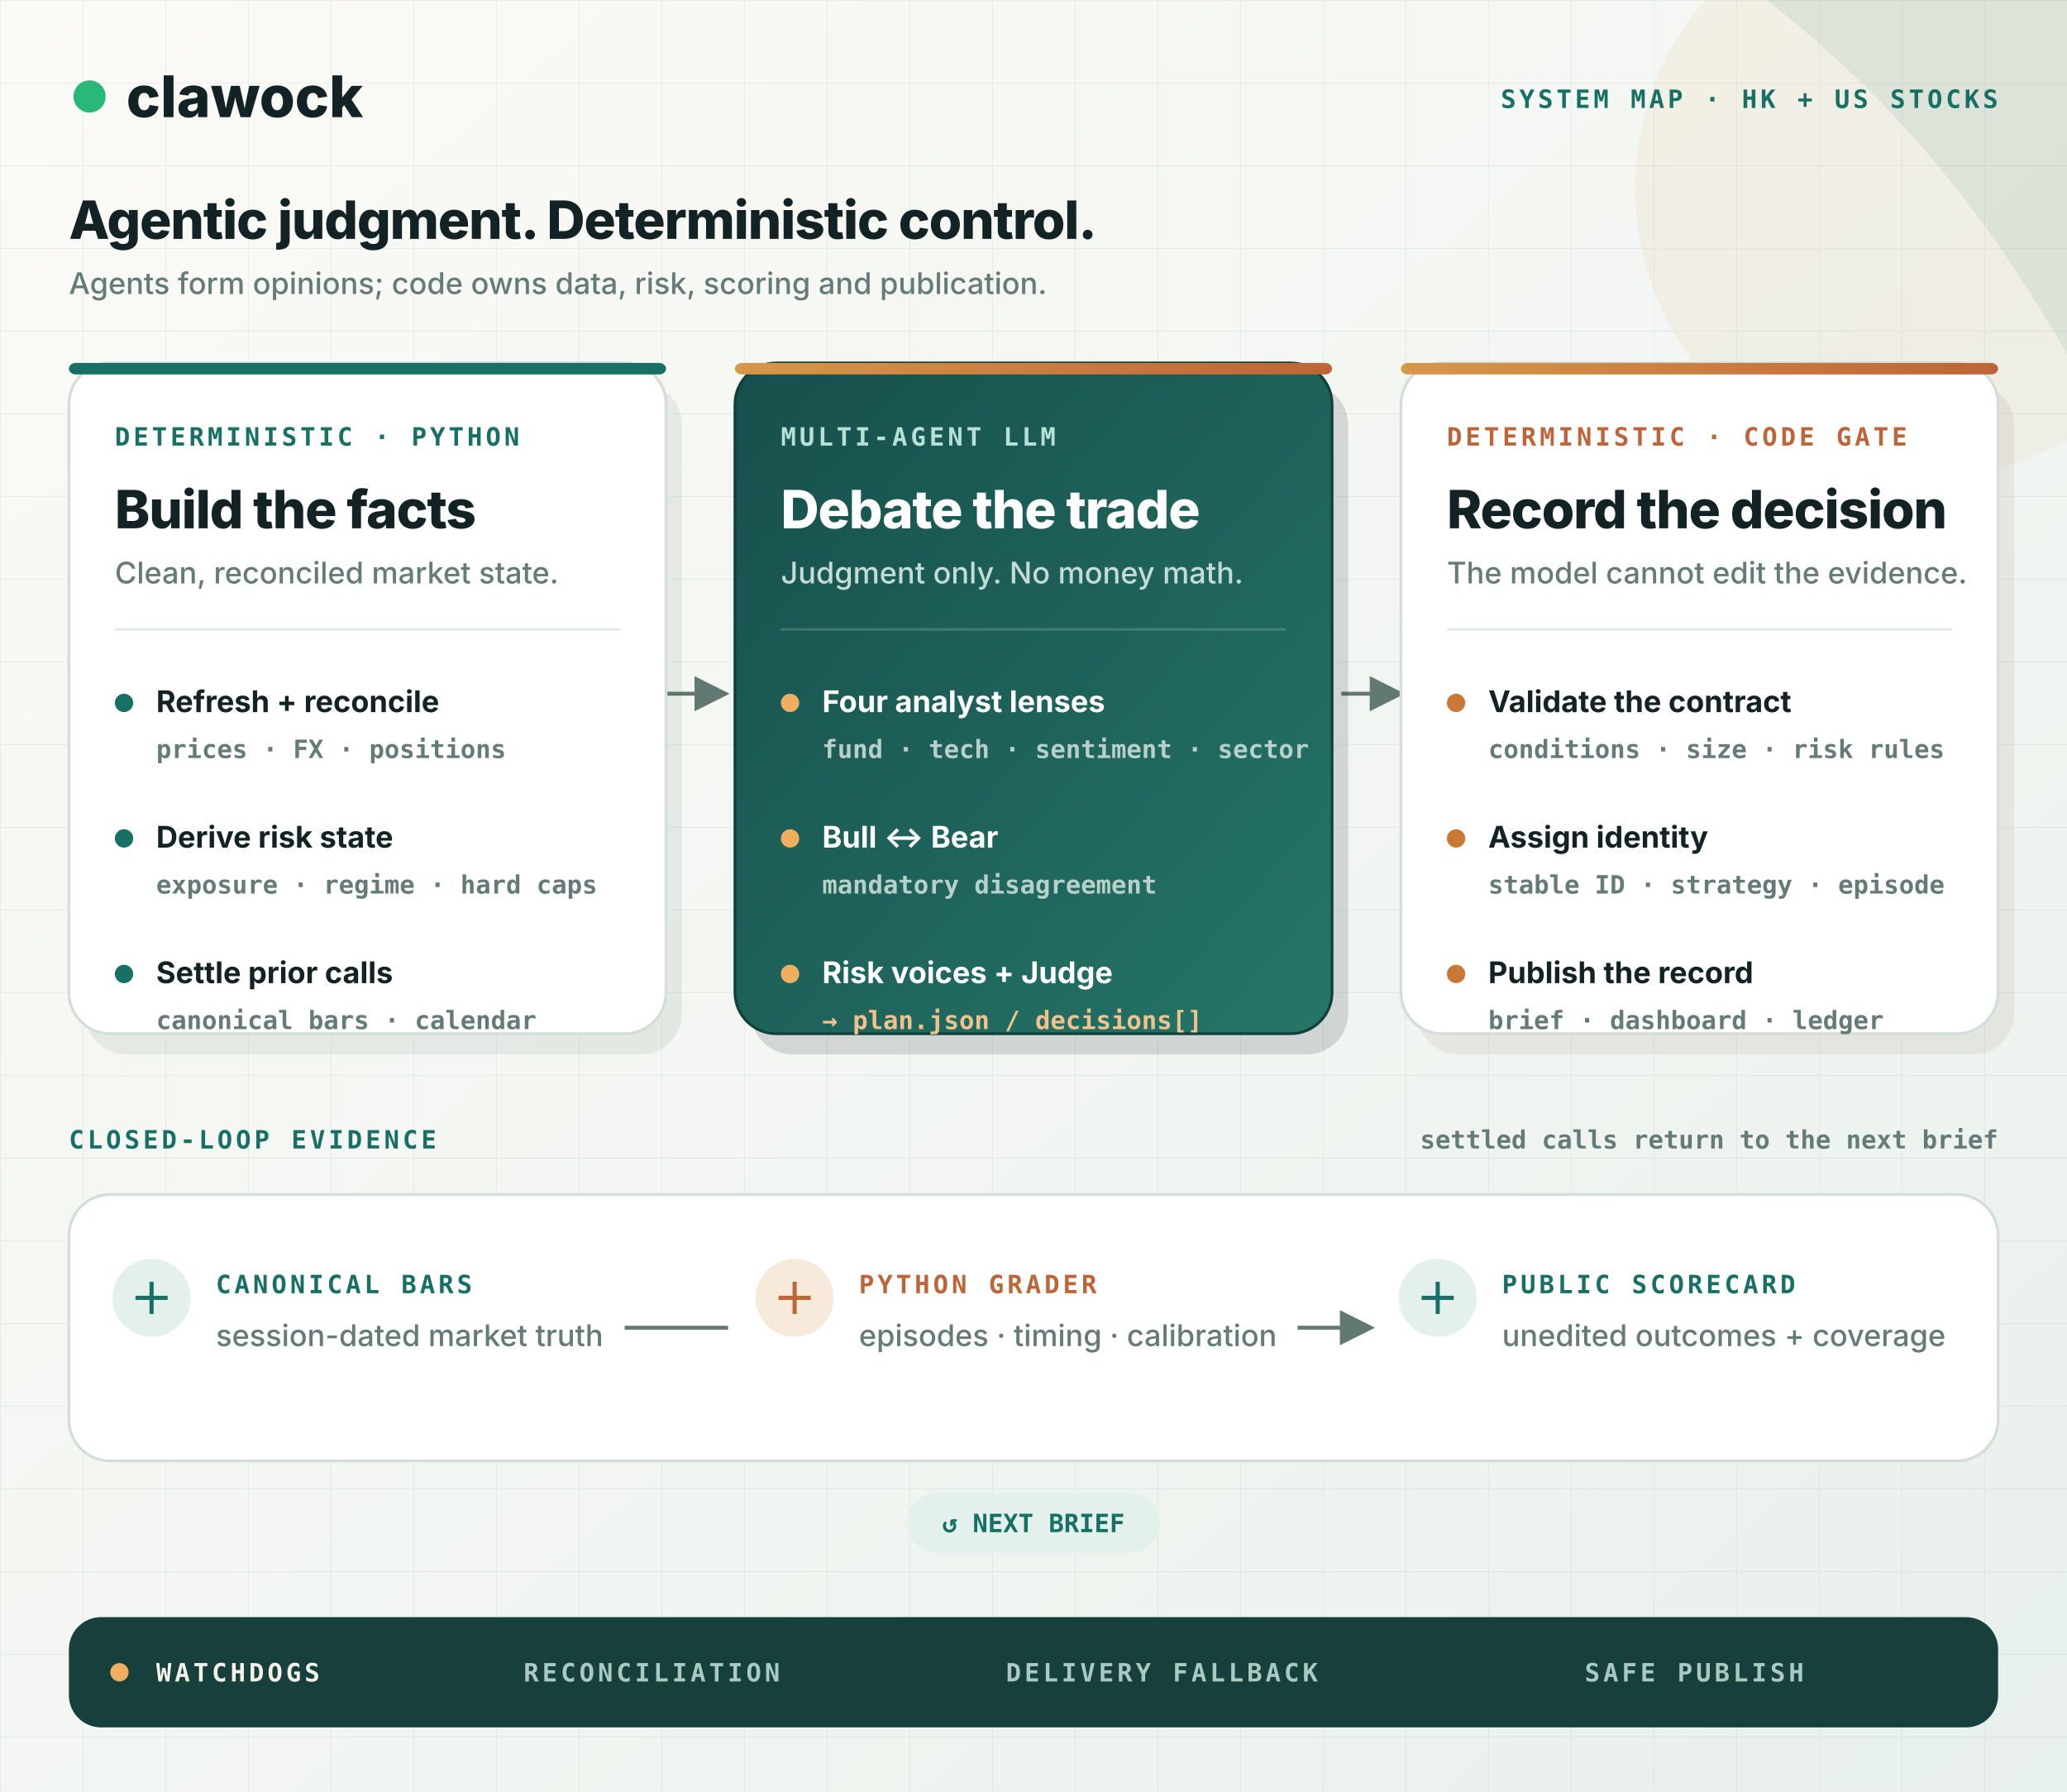
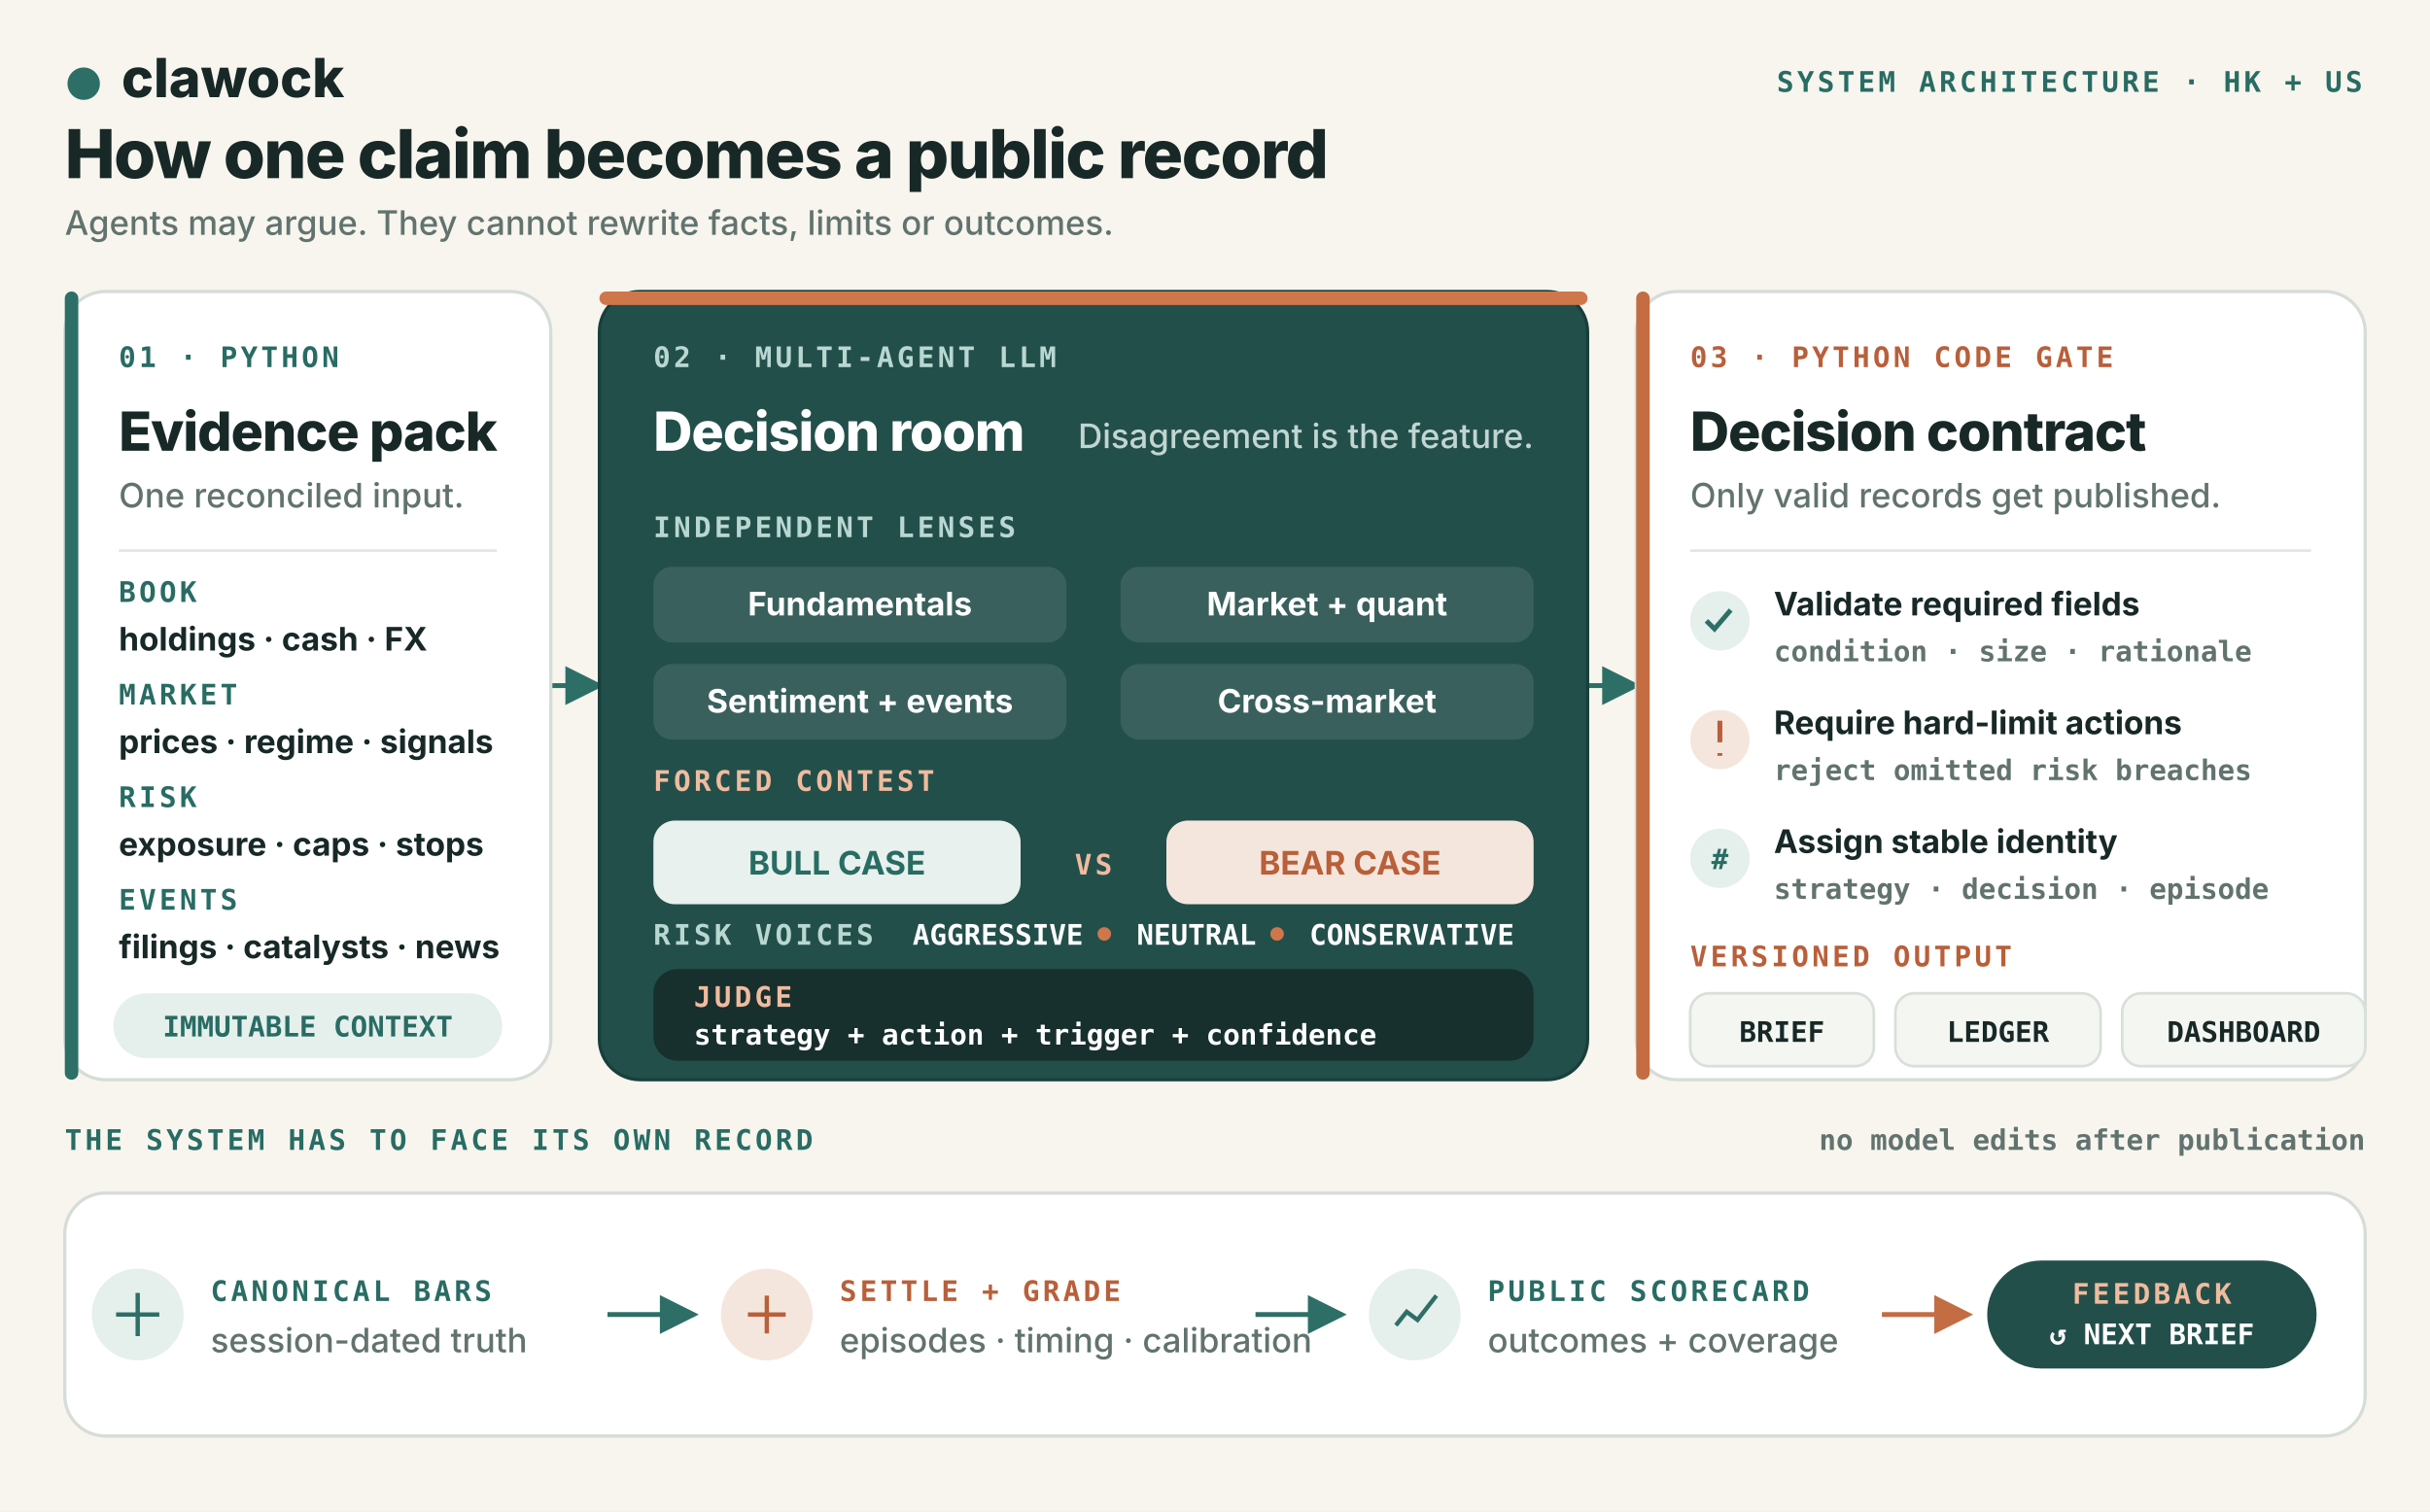
- <svg xmlns="http://www.w3.org/2000/svg" width="900" height="780" viewBox="0 0 900 780" role="img" aria-labelledby="title desc">
+ <svg xmlns="http://www.w3.org/2000/svg" width="900" height="560" viewBox="0 0 900 560" role="img" aria-labelledby="title desc">
  <defs>
-     <linearGradient id="page" x1="0" y1="0" x2="1" y2="1">
-       <stop offset="0" stop-color="#fbfaf6" />
-       <stop offset=".6" stop-color="#f1f5f1" />
-       <stop offset="1" stop-color="#e8f0eb" />
-     </linearGradient>
-     <linearGradient id="agent" x1="0" y1="0" x2="1" y2="1">
-       <stop offset="0" stop-color="#174f4c" />
-       <stop offset="1" stop-color="#257568" />
-     </linearGradient>
-     <linearGradient id="warm" x1="0" y1="0" x2="1" y2="0">
-       <stop offset="0" stop-color="#d79749" />
-       <stop offset="1" stop-color="#bd6538" />
-     </linearGradient>
-     <pattern id="grid" width="36" height="36" patternUnits="userSpaceOnUse">
-       <path d="M36 0H0V36" fill="none" stroke="#42655f" stroke-width=".6" opacity=".10" />
-     </pattern>
-     <marker id="arrow" markerWidth="9" markerHeight="9" refX="8" refY="4.5" orient="auto">
-       <path d="M0 0L9 4.5L0 9Z" fill="#627873" />
+     <marker id="arrow-green" markerWidth="8" markerHeight="8" refX="7" refY="4" orient="auto">
+       <path d="M0 0L8 4L0 8Z" fill="#2d6f67" />
    </marker>
-     <marker id="arrowGreen" markerWidth="9" markerHeight="9" refX="8" refY="4.5" orient="auto">
-       <path d="M0 0L9 4.5L0 9Z" fill="#247064" />
+     <marker id="arrow-warm" markerWidth="8" markerHeight="8" refX="7" refY="4" orient="auto">
+       <path d="M0 0L8 4L0 8Z" fill="#c46d43" />
    </marker>
    <style>
      .sans{font-family:Inter,-apple-system,BlinkMacSystemFont,"Segoe UI",Arial,sans-serif}
      .mono{font-family:"SFMono-Regular",Consolas,"Liberation Mono",monospace}
-       .ink{fill:#132325}.muted{fill:#657b78}.green{fill:#176f66}.amber{fill:#bd6538}
-       .eyebrow{font:800 11px "SFMono-Regular",Consolas,monospace;letter-spacing:1.45px}
-       .heading{font:800 23px Inter,-apple-system,"Segoe UI",Arial,sans-serif;letter-spacing:-.4px}
-       .body{font:500 13px Inter,-apple-system,"Segoe UI",Arial,sans-serif}
-       .item{font:700 13px Inter,-apple-system,"Segoe UI",Arial,sans-serif}
-       .micro{font:600 11px "SFMono-Regular",Consolas,monospace}
-       .card{fill:#fff;stroke:#d3ded8;stroke-width:1.2}
-       .wire{fill:none;stroke:#627873;stroke-width:1.7;marker-end:url(#arrow)}
+       .ink{fill:#172827}.muted{fill:#62736f}.green{fill:#286c64}.warm{fill:#b95f3a}
+       .kicker{font:700 10.5px "SFMono-Regular",Consolas,monospace;letter-spacing:1.2px}
+       .title{font:800 25px Inter,-apple-system,"Segoe UI",Arial,sans-serif;letter-spacing:-.55px}
+       .stage{font:800 20px Inter,-apple-system,"Segoe UI",Arial,sans-serif;letter-spacing:-.35px}
+       .body{font:500 12.5px Inter,-apple-system,"Segoe UI",Arial,sans-serif}
+       .label{font:750 12px Inter,-apple-system,"Segoe UI",Arial,sans-serif}
+       .micro{font:600 10.5px "SFMono-Regular",Consolas,monospace}
+       .card{fill:#fff;stroke:#d6ddd8;stroke-width:1.2}
+       .chip{fill:#f4f6f2;stroke:#d8e0da;stroke-width:1}
+       .wire{fill:none;stroke:#2d6f67;stroke-width:1.8;marker-end:url(#arrow-green)}
    </style>
  </defs>
-   <rect width="900" height="780" fill="url(#page)" />
-   <rect width="900" height="780" fill="url(#grid)" />
-   <path d="M710-40C825 28 886 112 944 242V-40Z" fill="#176f66" opacity=".10" />
-   <circle cx="838" cy="82" r="126" fill="#d79749" opacity=".08" />
+   <rect width="900" height="560" fill="#f7f5ee" />
  <g class="sans">
-     <circle cx="39" cy="42" r="7" fill="#28b978" />
-     <text x="55" y="51" font-size="25" font-weight="800" class="ink">clawock</text>
-     <text x="870" y="47" text-anchor="end" class="eyebrow green">SYSTEM MAP · HK + US STOCKS</text>
-     <text x="30" y="104" class="heading ink">Agentic judgment. Deterministic control.</text>
-     <text x="30" y="128" class="body muted">Agents form opinions; code owns data, risk, scoring and publication.</text>
+     <circle cx="31" cy="31" r="6" fill="#2d6f67" />
+     <text x="45" y="36" font-size="20" font-weight="800" class="ink">clawock</text>
+     <text x="875" y="34" text-anchor="end" class="kicker green">SYSTEM ARCHITECTURE · HK + US</text>
+     <text x="24" y="66" class="title ink">How one claim becomes a public record</text>
+     <text x="24" y="87" class="body muted">Agents may argue. They cannot rewrite facts, limits or outcomes.</text>
  </g>
-   <path d="M290 302H316" class="wire" />
-   <path d="M584 302H610" class="wire" />
-   <g transform="translate(30 158)">
-     <rect x="7" y="9" width="260" height="292" rx="18" fill="#173d39" opacity=".08" />
-     <rect class="card" width="260" height="292" rx="18" />
-     <rect width="260" height="5" rx="3" fill="#176f66" />
-     <text x="20" y="36" class="eyebrow green">DETERMINISTIC · PYTHON</text>
-     <text x="20" y="72" class="heading ink">Build the facts</text>
-     <text x="20" y="96" class="body muted">Clean, reconciled market state.</text>
-     <path d="M20 116H240" stroke="#e1e8e3" />
-     <circle cx="24" cy="148" r="4" fill="#176f66" />
-     <text x="38" y="152" class="item ink">Refresh + reconcile</text>
-     <text x="38" y="172" class="micro muted">prices · FX · positions</text>
-     <circle cx="24" cy="207" r="4" fill="#176f66" />
-     <text x="38" y="211" class="item ink">Derive risk state</text>
-     <text x="38" y="231" class="micro muted">exposure · regime · hard caps</text>
-     <circle cx="24" cy="266" r="4" fill="#176f66" />
-     <text x="38" y="270" class="item ink">Settle prior calls</text>
-     <text x="38" y="290" class="micro muted">canonical bars · calendar</text>
+   <path d="M204 254H222" class="wire" />
+   <path d="M588 254H606" class="wire" />
+   <g transform="translate(24 108)" class="sans">
+     <rect class="card" width="180" height="292" rx="15" />
+     <rect width="5" height="292" rx="2.5" fill="#2d6f67" />
+     <text x="20" y="28" class="kicker green">01 · PYTHON</text>
+     <text x="20" y="59" class="stage ink">Evidence pack</text>
+     <text x="20" y="80" class="body muted">One reconciled input.</text>
+     <path d="M20 96H160" stroke="#e2e7e2" />
+     <text x="20" y="115" class="kicker green">BOOK</text>
+     <text x="20" y="133" class="label ink">holdings · cash · FX</text>
+     <text x="20" y="153" class="kicker green">MARKET</text>
+     <text x="20" y="171" class="label ink">prices · regime · signals</text>
+     <text x="20" y="191" class="kicker green">RISK</text>
+     <text x="20" y="209" class="label ink">exposure · caps · stops</text>
+     <text x="20" y="229" class="kicker green">EVENTS</text>
+     <text x="20" y="247" class="label ink">filings · catalysts · news</text>
+     <rect x="18" y="260" width="144" height="24" rx="12" fill="#e5efeb" />
+     <text x="90" y="276" text-anchor="middle" class="micro green">IMMUTABLE CONTEXT</text>
  </g>
-   <g transform="translate(320 158)">
-     <rect x="7" y="9" width="260" height="292" rx="18" fill="#132325" opacity=".15" />
-     <rect width="260" height="292" rx="18" fill="url(#agent)" stroke="#113f3b" stroke-width="1.2" />
-     <rect width="260" height="5" rx="3" fill="url(#warm)" />
-     <text x="20" y="36" class="eyebrow" fill="#b7e1d7">MULTI-AGENT LLM</text>
-     <text x="20" y="72" class="heading" fill="#fff">Debate the trade</text>
-     <text x="20" y="96" class="body" fill="#c5dbd6">Judgment only. No money math.</text>
-     <path d="M20 116H240" stroke="#fff" opacity=".18" />
-     <circle cx="24" cy="148" r="4" fill="#f0ae61" />
-     <text x="38" y="152" class="item" fill="#fff">Four analyst lenses</text>
-     <text x="38" y="172" class="micro" fill="#b7d0ca">fund · tech · sentiment · sector</text>
-     <circle cx="24" cy="207" r="4" fill="#f0ae61" />
-     <text x="38" y="211" class="item" fill="#fff">Bull ↔ Bear</text>
-     <text x="38" y="231" class="micro" fill="#b7d0ca">mandatory disagreement</text>
-     <circle cx="24" cy="266" r="4" fill="#f0ae61" />
-     <text x="38" y="270" class="item" fill="#fff">Risk voices + Judge</text>
-     <text x="38" y="290" class="micro" fill="#f0c28e">→ plan.json / decisions[]</text>
+   <g transform="translate(222 108)" class="sans">
+     <rect width="366" height="292" rx="15" fill="#234f4b" stroke="#183f3b" stroke-width="1.2" />
+     <rect width="366" height="5" rx="2.5" fill="#cf774b" />
+     <text x="20" y="28" class="kicker" fill="#b9d7d1">02 · MULTI-AGENT LLM</text>
+     <text x="20" y="59" class="stage" fill="#fff">Decision room</text>
+     <text x="346" y="58" text-anchor="end" class="body" fill="#c1d5d1">Disagreement is the feature.</text>
+     <text x="20" y="91" class="kicker" fill="#b9d7d1">INDEPENDENT LENSES</text>
+     <g transform="translate(20 102)">
+       <rect width="153" height="28" rx="7" fill="#fff" opacity=".10" />
+       <text x="76.5" y="18" text-anchor="middle" class="label" fill="#fff">Fundamentals</text>
+       <rect x="173" width="153" height="28" rx="7" fill="#fff" opacity=".10" />
+       <text x="249.5" y="18" text-anchor="middle" class="label" fill="#fff">Market + quant</text>
+       <rect y="36" width="153" height="28" rx="7" fill="#fff" opacity=".10" />
+       <text x="76.5" y="54" text-anchor="middle" class="label" fill="#fff">Sentiment + events</text>
+       <rect x="173" y="36" width="153" height="28" rx="7" fill="#fff" opacity=".10" />
+       <text x="249.5" y="54" text-anchor="middle" class="label" fill="#fff">Cross-market</text>
+     </g>
+     <text x="20" y="185" class="kicker" fill="#f0bb9e">FORCED CONTEST</text>
+     <rect x="20" y="196" width="136" height="31" rx="8" fill="#e8f1ed" />
+     <text x="88" y="216" text-anchor="middle" class="label green">BULL CASE</text>
+     <text x="183" y="216" text-anchor="middle" class="kicker" fill="#f0bb9e">VS</text>
+     <rect x="210" y="196" width="136" height="31" rx="8" fill="#f5e6dd" />
+     <text x="278" y="216" text-anchor="middle" class="label warm">BEAR CASE</text>
+     <text x="20" y="242" class="kicker" fill="#b9d7d1">RISK VOICES</text>
+     <text x="116" y="242" class="micro" fill="#fff">AGGRESSIVE</text>
+     <circle cx="187" cy="238" r="2.5" fill="#cf774b" />
+     <text x="199" y="242" class="micro" fill="#fff">NEUTRAL</text>
+     <circle cx="251" cy="238" r="2.5" fill="#cf774b" />
+     <text x="263" y="242" class="micro" fill="#fff">CONSERVATIVE</text>
+     <rect x="20" y="251" width="326" height="34" rx="9" fill="#172f2d" />
+     <text x="35" y="265" class="kicker" fill="#f0bb9e">JUDGE</text>
+     <text x="35" y="279" class="micro" fill="#fff">strategy + action + trigger + confidence</text>
  </g>
-   <g transform="translate(610 158)">
-     <rect x="7" y="9" width="260" height="292" rx="18" fill="#6e3b24" opacity=".08" />
-     <rect class="card" width="260" height="292" rx="18" />
-     <rect width="260" height="5" rx="3" fill="url(#warm)" />
-     <text x="20" y="36" class="eyebrow amber">DETERMINISTIC · CODE GATE</text>
-     <text x="20" y="72" class="heading ink">Record the decision</text>
-     <text x="20" y="96" class="body muted">The model cannot edit the evidence.</text>
-     <path d="M20 116H240" stroke="#e1e8e3" />
-     <circle cx="24" cy="148" r="4" fill="#c97835" />
-     <text x="38" y="152" class="item ink">Validate the contract</text>
-     <text x="38" y="172" class="micro muted">conditions · size · risk rules</text>
-     <circle cx="24" cy="207" r="4" fill="#c97835" />
-     <text x="38" y="211" class="item ink">Assign identity</text>
-     <text x="38" y="231" class="micro muted">stable ID · strategy · episode</text>
-     <circle cx="24" cy="266" r="4" fill="#c97835" />
-     <text x="38" y="270" class="item ink">Publish the record</text>
-     <text x="38" y="290" class="micro muted">brief · dashboard · ledger</text>
+   <g transform="translate(606 108)" class="sans">
+     <rect class="card" width="270" height="292" rx="15" />
+     <rect width="5" height="292" rx="2.5" fill="#c46d43" />
+     <text x="20" y="28" class="kicker warm">03 · PYTHON CODE GATE</text>
+     <text x="20" y="59" class="stage ink">Decision contract</text>
+     <text x="20" y="80" class="body muted">Only valid records get published.</text>
+     <path d="M20 96H250" stroke="#e2e7e2" />
+     <circle cx="31" cy="122" r="11" fill="#e5efeb" />
+     <path d="M26 122l3 3 6-7" fill="none" stroke="#2d6f67" stroke-width="1.8" />
+     <text x="51" y="120" class="label ink">Validate required fields</text>
+     <text x="51" y="137" class="micro muted">condition · size · rationale</text>
+     <circle cx="31" cy="166" r="11" fill="#f5e6dd" />
+     <path d="M31 159v8M31 171v1" stroke="#b95f3a" stroke-width="1.8" />
+     <text x="51" y="164" class="label ink">Require hard-limit actions</text>
+     <text x="51" y="181" class="micro muted">reject omitted risk breaches</text>
+     <circle cx="31" cy="210" r="11" fill="#e5efeb" />
+     <text x="31" y="214" text-anchor="middle" class="micro green">#</text>
+     <text x="51" y="208" class="label ink">Assign stable identity</text>
+     <text x="51" y="225" class="micro muted">strategy · decision · episode</text>
+     <text x="20" y="250" class="kicker warm">VERSIONED OUTPUT</text>
+     <g transform="translate(20 260)">
+       <rect class="chip" width="68" height="27" rx="7" />
+       <text x="34" y="18" text-anchor="middle" class="micro ink">BRIEF</text>
+       <rect x="76" class="chip" width="76" height="27" rx="7" />
+       <text x="114" y="18" text-anchor="middle" class="micro ink">LEDGER</text>
+       <rect x="160" class="chip" width="90" height="27" rx="7" />
+       <text x="205" y="18" text-anchor="middle" class="micro ink">DASHBOARD</text>
+     </g>
  </g>
  <g class="sans">
-     <text x="30" y="500" class="eyebrow green">CLOSED-LOOP EVIDENCE</text>
-     <text x="870" y="500" text-anchor="end" class="micro muted">settled calls return to the next brief</text>
+     <text x="24" y="426" class="kicker green">THE SYSTEM HAS TO FACE ITS OWN RECORD</text>
+     <text x="876" y="426" text-anchor="end" class="micro muted">no model edits after publication</text>
+     <rect x="24" y="442" width="852" height="90" rx="15" fill="#fff" stroke="#d6ddd8" stroke-width="1.2" />
+     <path d="M225 487H257" class="wire" />
+     <path d="M465 487H497" class="wire" />
+     <path d="M697 487H729" fill="none" stroke="#c46d43" stroke-width="1.8" marker-end="url(#arrow-warm)" />
+     <circle cx="51" cy="487" r="17" fill="#e5efeb" />
+     <path d="M43 487h16M51 479v16" stroke="#2d6f67" stroke-width="1.6" />
+     <text x="78" y="482" class="kicker green">CANONICAL BARS</text>
+     <text x="78" y="501" class="body muted">session-dated truth</text>
+     <circle cx="284" cy="487" r="17" fill="#f5e6dd" />
+     <path d="M277 487h14M284 480v14" stroke="#b95f3a" stroke-width="1.6" />
+     <text x="311" y="482" class="kicker warm">SETTLE + GRADE</text>
+     <text x="311" y="501" class="body muted">episodes · timing · calibration</text>
+     <circle cx="524" cy="487" r="17" fill="#e5efeb" />
+     <path d="M517 491l4-5 4 3 7-9" fill="none" stroke="#2d6f67" stroke-width="1.6" />
+     <text x="551" y="482" class="kicker green">PUBLIC SCORECARD</text>
+     <text x="551" y="501" class="body muted">outcomes + coverage</text>
+     <rect x="736" y="467" width="122" height="40" rx="20" fill="#234f4b" />
+     <text x="797" y="483" text-anchor="middle" class="kicker" fill="#f0bb9e">FEEDBACK</text>
+     <text x="797" y="498" text-anchor="middle" class="micro" fill="#fff">↺ NEXT BRIEF</text>
  </g>
-   <rect x="30" y="520" width="840" height="116" rx="18" fill="#fff" stroke="#d3ded8" stroke-width="1.2" />
-   <path d="M272 578H317M565 578H597" class="wire" />
-   <g class="sans">
-     <circle cx="66" cy="565" r="17" fill="#e3f0eb" />
-     <path d="M59 565h14M66 558v14" stroke="#176f66" stroke-width="1.8" />
-     <text x="94" y="563" class="eyebrow green">CANONICAL BARS</text>
-     <text x="94" y="586" class="body muted">session-dated market truth</text>
-     <circle cx="346" cy="565" r="17" fill="#f8eadb" />
-     <path d="M339 565h14M346 558v14" stroke="#bd6538" stroke-width="1.8" />
-     <text x="374" y="563" class="eyebrow amber">PYTHON GRADER</text>
-     <text x="374" y="586" class="body muted">episodes · timing · calibration</text>
-     <circle cx="626" cy="565" r="17" fill="#e3f0eb" />
-     <path d="M619 565h14M626 558v14" stroke="#176f66" stroke-width="1.8" />
-     <text x="654" y="563" class="eyebrow green">PUBLIC SCORECARD</text>
-     <text x="654" y="586" class="body muted">unedited outcomes + coverage</text>
-   </g>
-   <rect x="395" y="650" width="110" height="26" rx="13" fill="#e3f0eb" />
-   <text x="450" y="667" text-anchor="middle" class="micro green">↺ NEXT BRIEF</text>
-   <rect x="30" y="704" width="840" height="48" rx="14" fill="#173f3b" />
-   <circle cx="52" cy="728" r="4" fill="#f0ae61" />
-   <text x="68" y="732" class="eyebrow" fill="#f5f1e9">WATCHDOGS</text>
-   <text x="228" y="732" class="eyebrow" fill="#a9c9c2">RECONCILIATION</text>
-   <text x="438" y="732" class="eyebrow" fill="#a9c9c2">DELIVERY FALLBACK</text>
-   <text x="690" y="732" class="eyebrow" fill="#a9c9c2">SAFE PUBLISH</text>
</svg>
